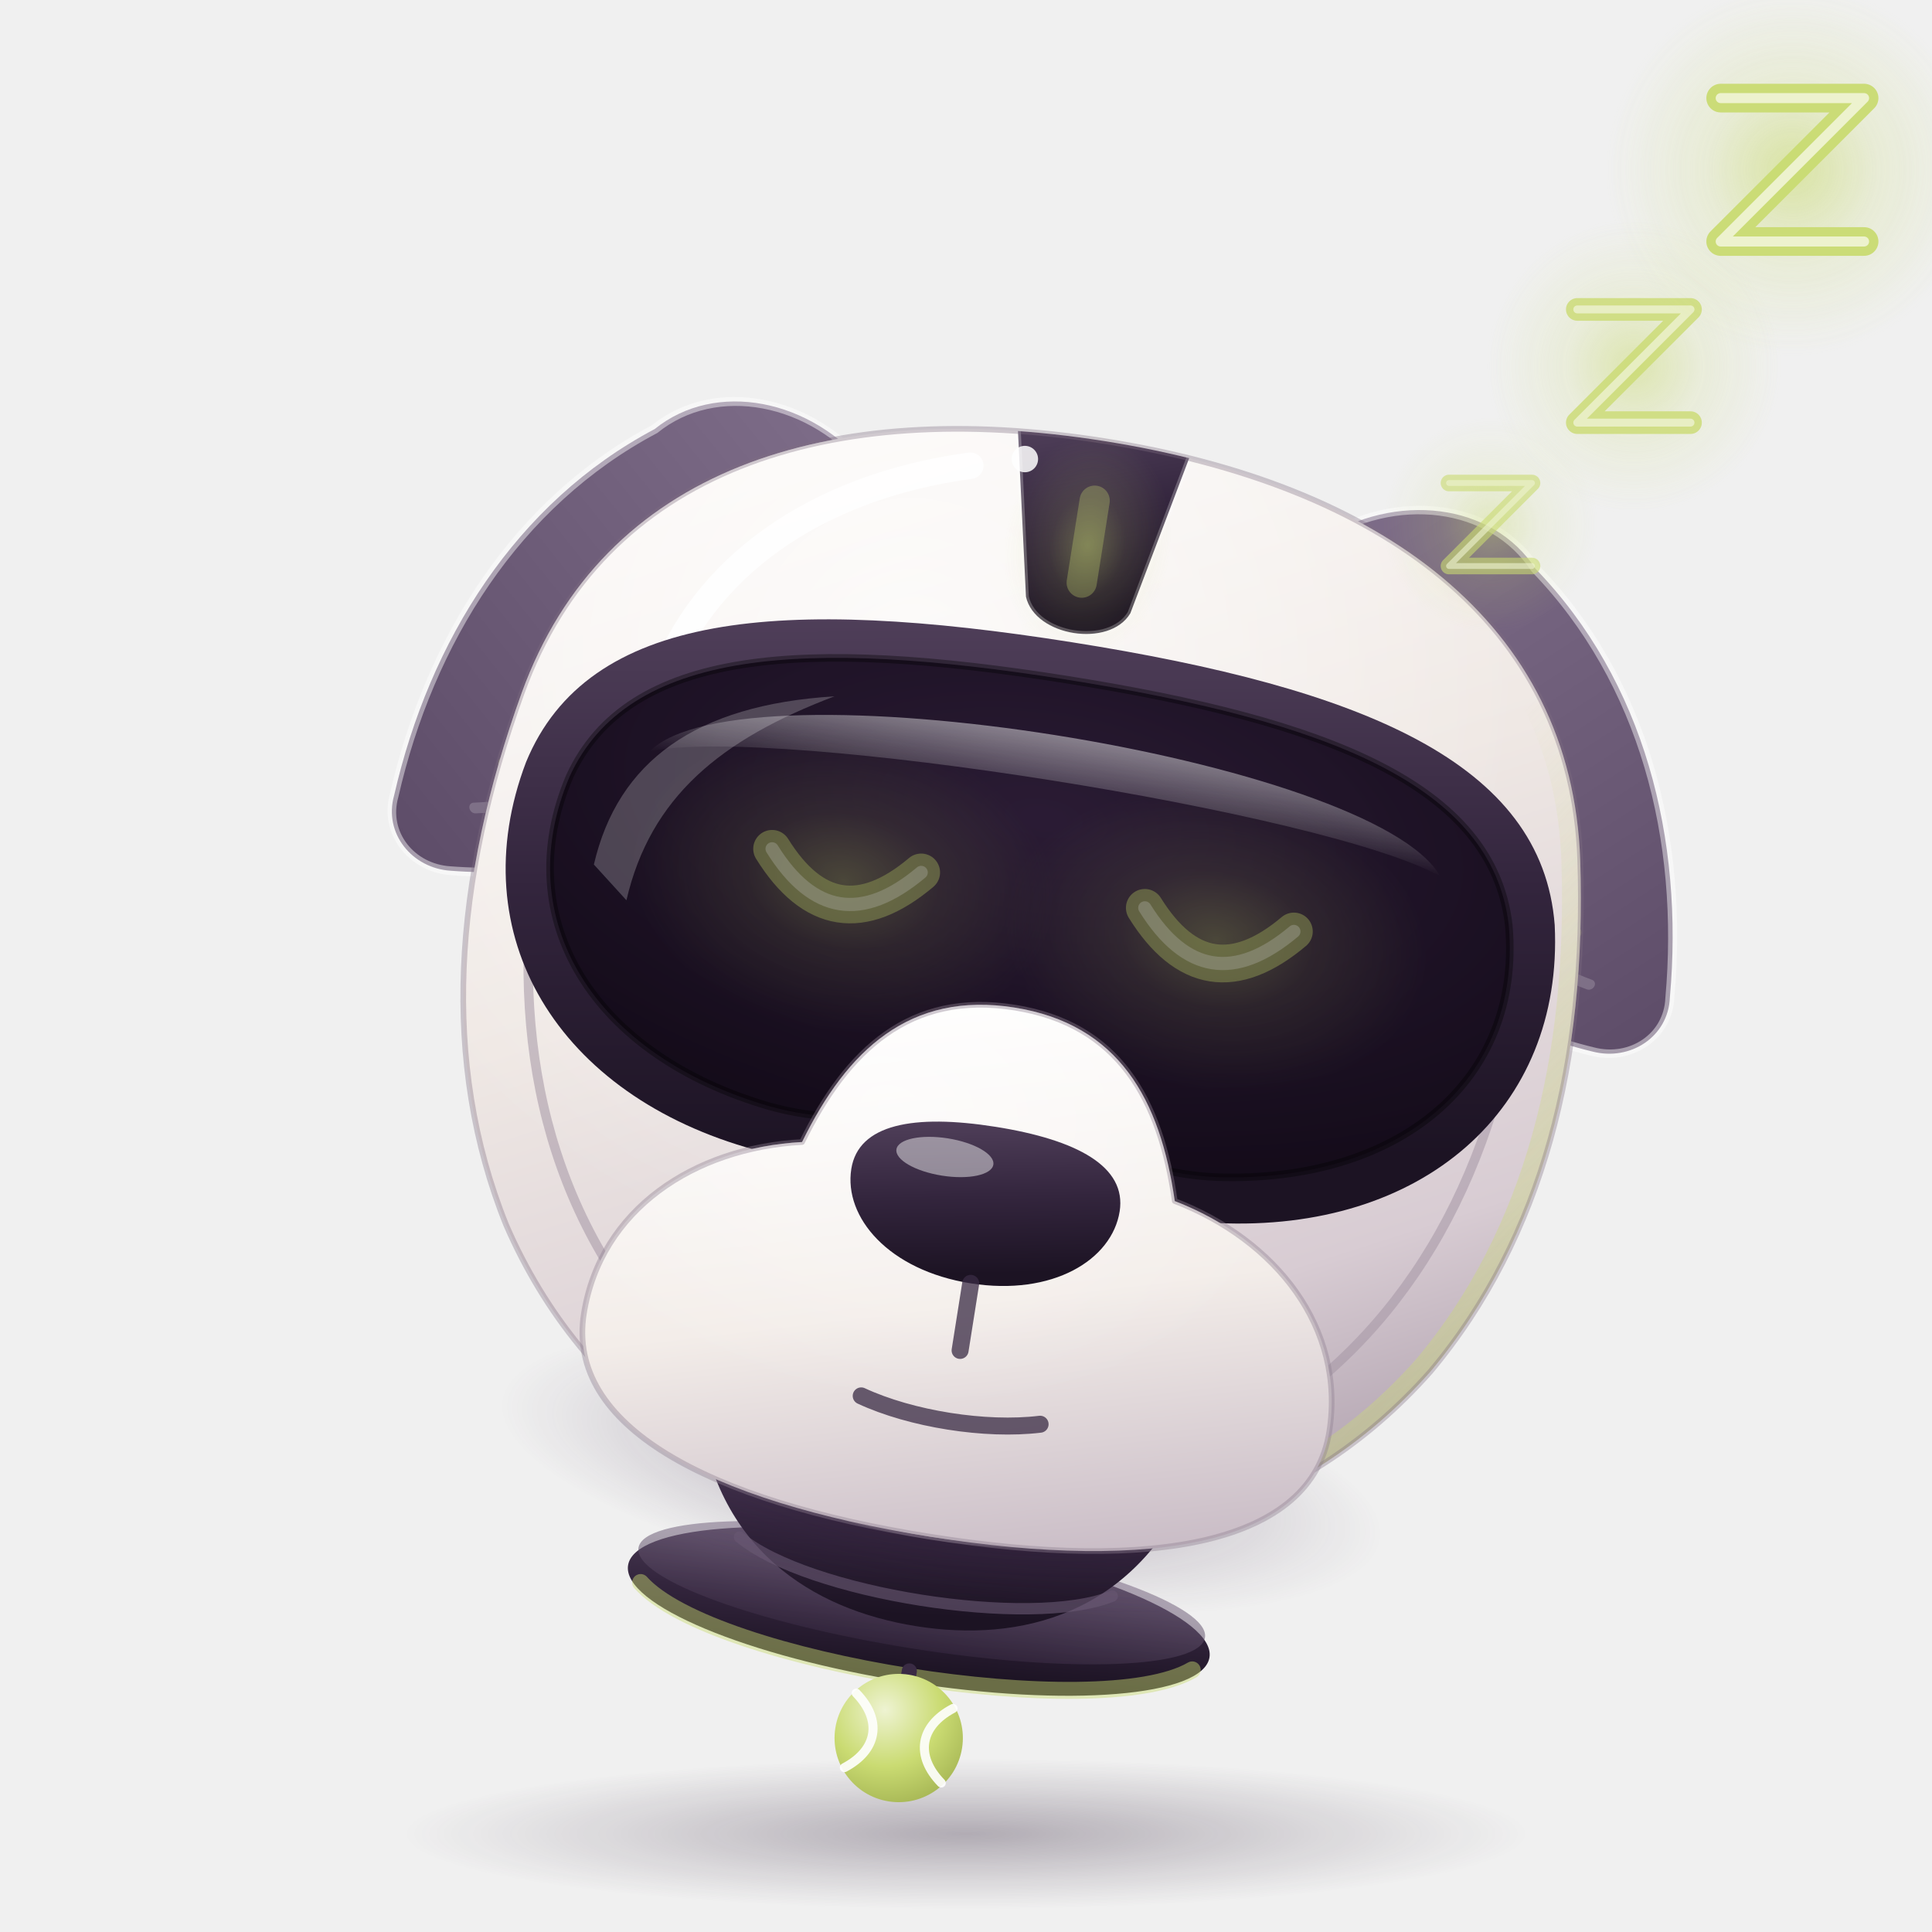
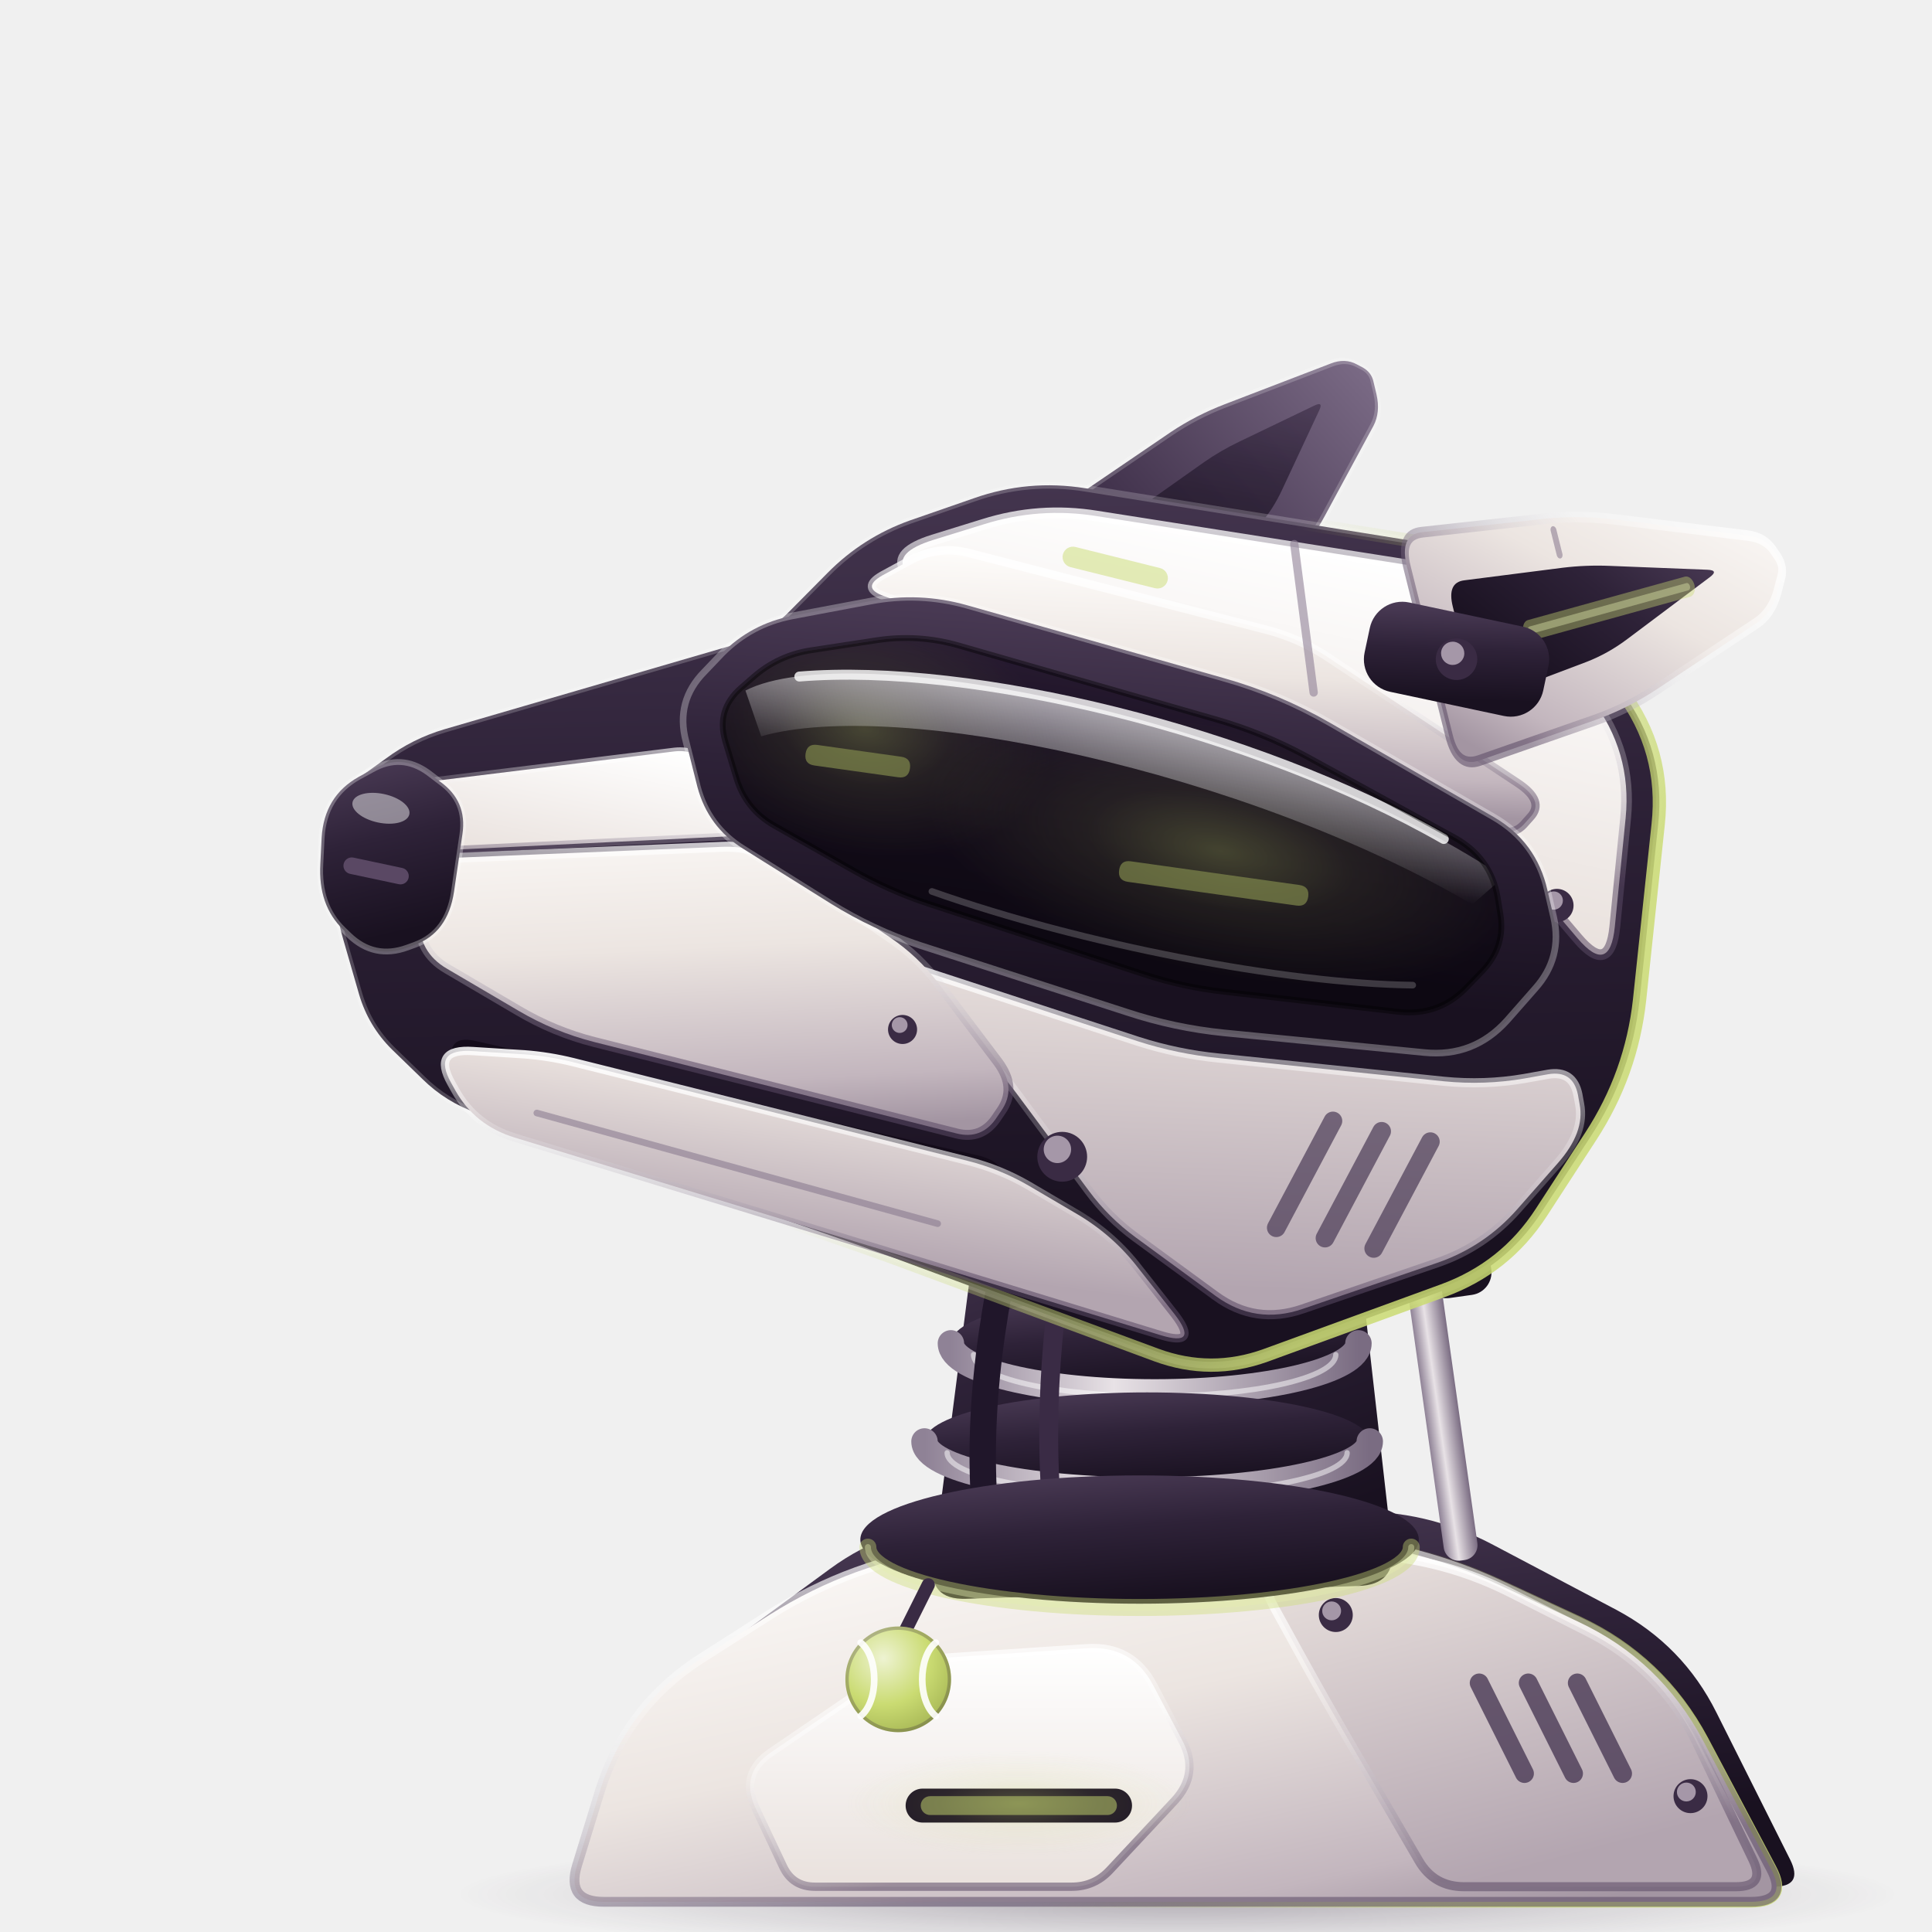
<svg xmlns="http://www.w3.org/2000/svg" width="512" height="512" viewBox="0 0 512 512" fill="none">
  <defs>
-     <linearGradient id="r_shell" x1="0.25" y1="0" x2="0.75" y2="1">
-       <stop offset="0" stop-color="#fbf8f6" />
-       <stop offset="0.42" stop-color="#efe8e4" />
-       <stop offset="0.78" stop-color="#d8ccd3" />
-       <stop offset="1" stop-color="#a99aa8" />
-     </linearGradient>
-     <radialGradient id="r_shellHi" cx="0.36" cy="0.22" r="0.55">
-       <stop offset="0" stop-color="#ffffff" stop-opacity="0.75" />
+     <style>
+ .eyes, .glint, .scan, .nose, .arcs { transform-box: fill-box; transform-origin: center; }
+ @media (prefers-reduced-motion: reduce) { * { animation: none !important; } }
+ 
+ .eyes { animation: breathe 4s ease-in-out infinite; }
+ @keyframes breathe { 0%, 100% { opacity: 1; } 50% { opacity: 0.25; } }
+ </style>
+     <linearGradient id="r_shell" x1="0.15" y1="0" x2="0.85" y2="1">
+       <stop offset="0" stop-color="#fdfbf9" />
+       <stop offset="0.45" stop-color="#ece5e1" />
+       <stop offset="0.85" stop-color="#c3b6be" />
+       <stop offset="1" stop-color="#a395a2" />
+     </linearGradient>
+     <linearGradient id="r_shellSide" x1="0" y1="0" x2="0.4" y2="1">
+       <stop offset="0" stop-color="#ebe3df" />
+       <stop offset="1" stop-color="#b3a5b0" />
+     </linearGradient>
+     <linearGradient id="r_shellTop" x1="0" y1="0" x2="0" y2="1">
+       <stop offset="0" stop-color="#ffffff" />
+       <stop offset="1" stop-color="#e9e1dd" />
+     </linearGradient>
+     <linearGradient id="r_bevel" x1="0" y1="0" x2="0.3" y2="1">
+       <stop offset="0" stop-color="#ffffff" stop-opacity="0.95" />
+       <stop offset="0.5" stop-color="#ffffff" stop-opacity="0.2" />
+       <stop offset="1" stop-color="#5a4864" stop-opacity="0.55" />
+     </linearGradient>
+     <linearGradient id="r_graph" x1="0" y1="0" x2="0.35" y2="1">
+       <stop offset="0" stop-color="#4f3f5a" />
+       <stop offset="0.5" stop-color="#2e2238" />
+       <stop offset="1" stop-color="#191120" />
+     </linearGradient>
+     <linearGradient id="r_graphLite" x1="0" y1="0" x2="0" y2="1">
+       <stop offset="0" stop-color="#7a6a85" />
+       <stop offset="1" stop-color="#3a2b45" />
+     </linearGradient>
+     <linearGradient id="r_metal" x1="0" y1="0" x2="1" y2="0">
+       <stop offset="0" stop-color="#8f8296" />
+       <stop offset="0.4" stop-color="#e8e2e6" />
+       <stop offset="1" stop-color="#7a6c82" />
+     </linearGradient>
+     <linearGradient id="r_glass" x1="0" y1="0" x2="0.2" y2="1">
+       <stop offset="0" stop-color="#3d2a4a" />
+       <stop offset="0.45" stop-color="#1c1224" />
+       <stop offset="1" stop-color="#0d0812" />
+     </linearGradient>
+     <linearGradient id="r_gloss" x1="0" y1="0" x2="0" y2="1">
+       <stop offset="0" stop-color="#ffffff" stop-opacity="0.62" />
      <stop offset="1" stop-color="#ffffff" stop-opacity="0" />
-     </radialGradient>
-     <linearGradient id="r_muzzle" x1="0.3" y1="0" x2="0.7" y2="1">
-       <stop offset="0" stop-color="#ffffff" />
-       <stop offset="0.55" stop-color="#f3ede9" />
-       <stop offset="1" stop-color="#c9bcc6" />
-     </linearGradient>
-     <linearGradient id="r_graph" x1="0" y1="0" x2="0.3" y2="1">
-       <stop offset="0" stop-color="#55445f" />
-       <stop offset="0.55" stop-color="#33253d" />
-       <stop offset="1" stop-color="#1c1323" />
-     </linearGradient>
-     <linearGradient id="r_graphHi" x1="0" y1="0" x2="0" y2="1">
-       <stop offset="0" stop-color="#8a7a94" />
-       <stop offset="1" stop-color="#3a2b44" />
-     </linearGradient>
-     <linearGradient id="r_earBack" x1="0" y1="0" x2="0" y2="1">
-       <stop offset="0" stop-color="#5e4d69" />
-       <stop offset="1" stop-color="#7d6c88" />
-     </linearGradient>
-     <radialGradient id="r_ao">
-       <stop offset="0" stop-color="#3a2346" stop-opacity="0.35" />
-       <stop offset="1" stop-color="#3a2346" stop-opacity="0" />
-     </radialGradient>
-     <radialGradient id="r_visor" cx="0.5" cy="0.3" r="0.8">
-       <stop offset="0" stop-color="#3b2748" />
-       <stop offset="0.6" stop-color="#22152b" />
-       <stop offset="1" stop-color="#120a17" />
-     </radialGradient>
-     <linearGradient id="r_shine" x1="0" y1="0" x2="0" y2="1">
-       <stop offset="0" stop-color="#ffffff" stop-opacity="0.5" />
+     </linearGradient>
+     <linearGradient id="r_glint" x1="0" y1="0" x2="1" y2="0">
+       <stop offset="0" stop-color="#ffffff" stop-opacity="0" />
+       <stop offset="0.5" stop-color="#ffffff" stop-opacity="0.55" />
      <stop offset="1" stop-color="#ffffff" stop-opacity="0" />
    </linearGradient>
-     <linearGradient id="r_rim" x1="0" y1="0.2" x2="1" y2="0.9">
+     <linearGradient id="r_scan" x1="0" y1="0" x2="1" y2="0">
      <stop offset="0" stop-color="#cadb72" stop-opacity="0" />
-       <stop offset="0.6" stop-color="#cadb72" stop-opacity="0" />
-       <stop offset="1" stop-color="#cadb72" stop-opacity="0.9" />
-     </linearGradient>
-     <radialGradient id="r_eye" cx="0.5" cy="0.42" r="0.6">
-       <stop offset="0" stop-color="#eef3d2" />
-       <stop offset="0.5" stop-color="#dbe79a" />
-       <stop offset="1" stop-color="#cadb72" />
-     </radialGradient>
-     <radialGradient id="r_glowLime">
-       <stop offset="0" stop-color="#cadb72" stop-opacity="0.8" />
-       <stop offset="0.45" stop-color="#cadb72" stop-opacity="0.28" />
+       <stop offset="0.5" stop-color="#e4eeb0" stop-opacity="0.95" />
+       <stop offset="1" stop-color="#cadb72" stop-opacity="0" />
+     </linearGradient>
+     <linearGradient id="r_tongue" x1="0" y1="0" x2="0.3" y2="1">
+       <stop offset="0" stop-color="#e0577a" />
+       <stop offset="0.35" stop-color="#ff7f9c" />
+       <stop offset="1" stop-color="#ff9fb5" />
+     </linearGradient>
+     <linearGradient id="r_rim" x1="0" y1="0" x2="1" y2="0.3">
+       <stop offset="0" stop-color="#cadb72" stop-opacity="0" />
+       <stop offset="0.62" stop-color="#cadb72" stop-opacity="0" />
+       <stop offset="1" stop-color="#cadb72" stop-opacity="0.85" />
+     </linearGradient>
+     <radialGradient id="r_glow">
+       <stop offset="0" stop-color="#cadb72" stop-opacity="0.75" />
+       <stop offset="0.45" stop-color="#cadb72" stop-opacity="0.25" />
      <stop offset="1" stop-color="#cadb72" stop-opacity="0" />
    </radialGradient>
-     <radialGradient id="r_glowPink">
-       <stop offset="0" stop-color="#ff6f91" stop-opacity="0.75" />
-       <stop offset="0.45" stop-color="#ff6f91" stop-opacity="0.25" />
-       <stop offset="1" stop-color="#ff6f91" stop-opacity="0" />
-     </radialGradient>
-     <radialGradient id="r_glowAqua">
-       <stop offset="0" stop-color="#8fe9ff" stop-opacity="0.8" />
-       <stop offset="0.45" stop-color="#8fe9ff" stop-opacity="0.25" />
-       <stop offset="1" stop-color="#8fe9ff" stop-opacity="0" />
-     </radialGradient>
    <radialGradient id="r_shadow">
-       <stop offset="0" stop-color="#2b1a33" stop-opacity="0.32" />
+       <stop offset="0" stop-color="#2b1a33" stop-opacity="0.34" />
      <stop offset="0.6" stop-color="#2b1a33" stop-opacity="0.12" />
      <stop offset="1" stop-color="#2b1a33" stop-opacity="0" />
    </radialGradient>
    <radialGradient id="r_ball" cx="0.36" cy="0.3" r="0.8">
      <stop offset="0" stop-color="#eef3d2" />
      <stop offset="0.55" stop-color="#cadb72" />
      <stop offset="1" stop-color="#a3b352" />
    </radialGradient>
-     <clipPath id="r_clipHead">
-       <path d="M256 96 C 330 96 386 124 398 186 C 408 238 404 286 380 326 C 352 370 306 390 256 390 C 206 390 160 370 132 326 C 108 286 104 238 114 186 C 126 124 182 96 256 96 Z" />
-     </clipPath>
    <clipPath id="r_clipVisor">
-       <path d="M256 160 C 326 160 372 170 382 206 C 392 246 364 278 316 284 C 290 287 274 276 256 276 C 238 276 222 287 196 284 C 148 278 120 246 130 206 C 140 170 186 160 256 160 Z" />
+       <path d="M175.8 203 Q172 196 176.8 189.6 L179.2 186.4 Q184 180 191.5 177.2 L206.6 171.5 Q216 168 226 168.7 L290 173.2 Q302 174 313.5 177.4 L352.4 189.1 Q362 192 365.6 201 L367 204.6 Q370 212 365.9 218.9 L363.1 223.4 Q358 232 348 233 L306 237 Q296 238 286.1 236.9 L231.9 231.1 Q222 230 212.5 227 L191.6 220.4 Q184 218 180.2 211 Z" />
    </clipPath>
  </defs>
-   <ellipse cx="256" cy="486" rx="150" ry="20" fill="url(#r_shadow)" />
-   <g transform="translate(0 18) rotate(9 256 330)">
-     <g transform="translate(166 146) rotate(-138) scale(1 0.85)">
-       <path d="M -44 8 C -54 -40 -42 -92 -13 -128 C -6 -137 6 -137 12 -127 C 38 -88 52 -40 44 8 A 44 44 0 0 1 -44 8 Z" fill="url(#r_earBack)" stroke="#ffffff" stroke-width="2.5" stroke-opacity="0.45" />
-       <path d="M -24 -20 C -26 -56 -18 -88 -4 -110" fill="none" stroke="#ffffff" stroke-width="3" stroke-linecap="round" stroke-linejoin="round" opacity="0.18" />
-       <path d="M 0 -94 L 0 -40" fill="none" stroke="#cadb72" stroke-width="4" stroke-linecap="round" stroke-linejoin="round" opacity="0.25" />
-     </g>
-     <g transform="matrix(-1 0 0 1 512 0)">
-       <g transform="translate(166 146) rotate(-138) scale(1 0.85)">
-         <path d="M -44 8 C -54 -40 -42 -92 -13 -128 C -6 -137 6 -137 12 -127 C 38 -88 52 -40 44 8 A 44 44 0 0 1 -44 8 Z" fill="url(#r_earBack)" stroke="#ffffff" stroke-width="2.5" stroke-opacity="0.45" />
-         <path d="M -24 -20 C -26 -56 -18 -88 -4 -110" fill="none" stroke="#ffffff" stroke-width="3" stroke-linecap="round" stroke-linejoin="round" opacity="0.18" />
-         <path d="M 0 -94 L 0 -40" fill="none" stroke="#cadb72" stroke-width="4" stroke-linecap="round" stroke-linejoin="round" opacity="0.25" />
+   <ellipse cx="312" cy="502" rx="190" ry="16" fill="url(#r_shadow)" />
+   <path d="M168 500 Q160 500 162.4 492.4 L170.1 467.1 Q176 448 192.1 436.2 L219.9 415.8 Q236 404 256 403.4 L358 400.6 Q378 400 395.7 409.4 L428.3 426.6 Q446 436 454.9 453.9 L474.4 492.8 Q478 500 470 500 Z" fill="url(#r_graph)" />
+   <path d="M160 504 Q150 504 152.9 494.4 L158.9 474.9 Q166 452 186.3 439.2 L204 427.9 Q226 414 251.8 410.5 L280.2 406.7 Q300 404 319.9 405.6 L352.1 408.1 Q376 410 397.7 420.2 L418.3 429.8 Q440 440 451.3 461.2 L469.3 495.2 Q474 504 464 504 Z" fill="none" stroke="url(#r_rim)" stroke-width="3" stroke-linecap="round" stroke-linejoin="round" />
+   <path d="M160 504 Q150 504 152.9 494.4 L158.9 474.9 Q166 452 186.3 439.2 L204 427.9 Q226 414 251.8 410.5 L280.2 406.7 Q300 404 319.9 405.6 L352.1 408.1 Q376 410 397.7 420.2 L418.3 429.8 Q440 440 451.3 461.2 L469.3 495.2 Q474 504 464 504 Z" fill="url(#r_shell)" />
+   <path d="M160 504 Q150 504 152.9 494.4 L158.9 474.9 Q166 452 186.3 439.2 L204 427.9 Q226 414 251.8 410.5 L280.2 406.7 Q300 404 319.9 405.6 L352.1 408.1 Q376 410 397.7 420.2 L418.3 429.8 Q440 440 451.3 461.2 L469.3 495.2 Q474 504 464 504 Z" fill="none" stroke="url(#r_bevel)" stroke-width="2.6" stroke-linecap="round" stroke-linejoin="round" />
+   <path d="M337.7 426 Q330 412 346 412 L358 412 Q380 412 399.7 421.8 L420.3 432.2 Q440 442 449.6 461.8 L464.5 492.8 Q468 500 460 500 L388 500 Q380 500 376 493.1 L360.1 465.8 Q352 452 344.3 438 Z" fill="url(#r_shellSide)" />
+   <path d="M337.7 426 Q330 412 346 412 L358 412 Q380 412 399.7 421.8 L420.3 432.2 Q440 442 449.6 461.8 L464.5 492.8 Q468 500 460 500 L388 500 Q380 500 376 493.1 L360.1 465.8 Q352 452 344.3 438 Z" fill="none" stroke="url(#r_bevel)" stroke-width="2.4" stroke-linecap="round" stroke-linejoin="round" />
+   <path d="M200.2 479.1 Q196 470 204.3 464.4 L230.1 446.8 Q240 440 252 439.2 L288 436.8 Q300 436 305.6 446.6 L313.3 461.2 Q318 470 311.2 477.3 L294.1 495.6 Q290 500 284 500 L216 500 Q210 500 207.5 494.6 Z" fill="url(#r_shellTop)" />
+   <path d="M200.2 479.1 Q196 470 204.3 464.4 L230.1 446.8 Q240 440 252 439.2 L288 436.8 Q300 436 305.6 446.6 L313.3 461.2 Q318 470 311.2 477.3 L294.1 495.6 Q290 500 284 500 L216 500 Q210 500 207.5 494.6 Z" fill="none" stroke="url(#r_bevel)" stroke-width="2.2" stroke-linecap="round" stroke-linejoin="round" />
+   <rect x="240" y="474" width="60" height="9" rx="4.5" fill="#1c1324" />
+   <ellipse cx="270" cy="478" rx="46" ry="14" fill="url(#r_glow)" opacity="0.4" />
+   <rect x="244" y="476" width="52" height="5" rx="2.5" fill="#cadb72" opacity="0.5" />
+   <path d="M392 446 L404 470" fill="none" stroke="#4a3a55" stroke-width="5" stroke-linecap="round" stroke-linejoin="round" opacity="0.8" />
+   <path d="M405 446 L417 470" fill="none" stroke="#4a3a55" stroke-width="5" stroke-linecap="round" stroke-linejoin="round" opacity="0.8" />
+   <path d="M418 446 L430 470" fill="none" stroke="#4a3a55" stroke-width="5" stroke-linecap="round" stroke-linejoin="round" opacity="0.8" />
+   <circle cx="354" cy="428" r="4.5" fill="#3a2b44" />
+   <circle cx="352.9" cy="426.9" r="2.5" fill="#a597a8" />
+   <circle cx="448" cy="476" r="4.5" fill="#3a2b44" />
+   <circle cx="446.9" cy="474.9" r="2.5" fill="#a597a8" />
+   <path d="M260.7 309.9 Q262 300 272 299.6 L346 296.4 Q356 296 357.1 305.9 L368.9 410.1 Q370 420 360 420.3 L256 423.7 Q246 424 247.3 414.1 Z" fill="url(#r_graph)" />
+   <rect x="372" y="270" width="18" height="74" rx="6" fill="url(#r_graph)" transform="rotate(-8 381 300)" />
+   <rect x="377" y="330" width="9" height="84" rx="4" fill="url(#r_metal)" transform="rotate(-8 381 370)" />
+   <ellipse cx="306" cy="356" rx="54" ry="13" fill="url(#r_graph)" />
+   <path d="M252 356 A 54 13 0 0 0 360 356" fill="none" stroke="url(#r_metal)" stroke-width="7" stroke-linecap="round" stroke-linejoin="round" />
+   <path d="M258 359 A 48 11 0 0 0 354 359" fill="none" stroke="#ffffff" stroke-width="1.4" stroke-linecap="round" stroke-linejoin="round" opacity="0.5" />
+   <ellipse cx="304" cy="382" rx="59" ry="13" fill="url(#r_graph)" />
+   <path d="M245 382 A 59 13 0 0 0 363 382" fill="none" stroke="url(#r_metal)" stroke-width="7" stroke-linecap="round" stroke-linejoin="round" />
+   <path d="M251 385 A 53 11 0 0 0 357 385" fill="none" stroke="#ffffff" stroke-width="1.4" stroke-linecap="round" stroke-linejoin="round" opacity="0.5" />
+   <path d="M270 318 C 262 350 258 380 262 410" fill="none" stroke="#20162a" stroke-width="7" stroke-linecap="round" stroke-linejoin="round" />
+   <path d="M284 320 C 278 352 276 382 280 412" fill="none" stroke="#3a2b45" stroke-width="5" stroke-linecap="round" stroke-linejoin="round" />
+   <ellipse cx="302" cy="408" rx="74" ry="17" fill="url(#r_graph)" />
+   <path d="M230 410 A 72 16 0 0 0 374 410" fill="none" stroke="#cadb72" stroke-width="4.5" stroke-linecap="round" stroke-linejoin="round" opacity="0.4" />
+   <path d="M230 410 A 72 16 0 0 0 374 410" fill="none" stroke="#e4eeb0" stroke-width="1.6" stroke-linecap="round" stroke-linejoin="round" opacity="0.4" />
+   <path d="M246 420 L240 432" fill="none" stroke="#3a2b44" stroke-width="3.5" stroke-linecap="round" stroke-linejoin="round" />
+   <g transform="translate(223.3 430.3) scale(0.737)">
+     <circle cx="20" cy="20" r="19" fill="url(#r_ball)" />
+     <circle cx="20" cy="20" r="18.4" fill="none" stroke="#2b1a33" stroke-opacity="0.25" stroke-width="1.2" />
+     <path d="M6.5 6.8 C13 12 13 28 6.5 33.2" fill="none" stroke="#ffffff" stroke-width="2.4" stroke-linecap="round" stroke-linejoin="round" opacity="0.9" />
+     <path d="M33.5 6.8 C27 12 27 28 33.5 33.2" fill="none" stroke="#ffffff" stroke-width="2.4" stroke-linecap="round" stroke-linejoin="round" opacity="0.9" />
+   </g>
+   <g transform="translate(0 32) rotate(12 306 318) translate(306 318) scale(1.1) translate(-306 -318)">
+     <g transform="translate(268 138) rotate(36) scale(0.86 0.6)">
+       <path d="M-20 12 Q-28 12 -27.2 4 L-23.2 -38.1 Q-22 -50 -18.9 -61.6 L-7.5 -104.2 Q-6 -110 -2.4 -111.8 L-0.7 -112.7 Q2 -114 4.3 -112.1 L7.5 -109.6 Q12 -106 13.5 -100.2 L23.1 -61.6 Q26 -50 26.8 -38 L29.5 4 Q30 12 22 12 Z" fill="url(#r_graphLite)" />
+       <path d="M-20 12 Q-28 12 -27.2 4 L-23.2 -38.1 Q-22 -50 -18.9 -61.6 L-7.5 -104.2 Q-6 -110 -2.4 -111.8 L-0.7 -112.7 Q2 -114 4.3 -112.1 L7.5 -109.6 Q12 -106 13.5 -100.2 L23.1 -61.6 Q26 -50 26.8 -38 L29.5 4 Q30 12 22 12 Z" fill="none" stroke="#ffffff" stroke-width="2" stroke-linecap="round" stroke-linejoin="round" opacity="0.2" />
+       <path d="M-8 0 Q-14 0 -13.5 -6 L-10.7 -40 Q-10 -48 -8.4 -55.8 L-1.8 -88.1 Q-1 -92 0.1 -88.2 L9.7 -55.7 Q12 -48 12.7 -40 L15.5 -6 Q16 0 10 0 Z" fill="url(#r_graph)" opacity="0.8" />
+     </g>
+     <g transform="translate(268 138) scale(0.86)">
+       <rect x="-22" y="-6" width="44" height="22" rx="8" fill="url(#r_graph)" />
+       <circle cx="0" cy="5" r="5" fill="#3a2b44" />
+       <circle cx="-1.2" cy="3.8" r="2.8" fill="#a597a8" />
+     </g>
+     <path d="M222.1 133.3 Q234 126 248 125.3 L338 120.8 Q354 120 366.1 130.5 L384.4 146.2 Q398 158 399.8 175.9 L404.2 218.1 Q406 236 399.5 252.8 L391.7 273.1 Q386 288 372.4 296.5 L333.9 320.6 Q322 328 308.1 326 L247.9 317.2 Q240 316 232.1 315 L135.9 303 Q128 302 121.3 297.7 L112.7 292.3 Q106 288 102.2 281 L95.8 269 Q92 262 90.2 254.2 L88.2 245.7 Q86 236 92.6 228.5 L96.7 224 Q102 218 109 214.2 L173 179.8 Q180 176 184.3 169.3 L191.5 158.1 Q198 148 208.2 141.7 Z" fill="url(#r_graph)" />
+     <path d="M222.1 133.3 Q234 126 248 125.3 L338 120.8 Q354 120 366.1 130.5 L384.4 146.2 Q398 158 399.8 175.9 L404.2 218.1 Q406 236 399.5 252.8 L391.7 273.1 Q386 288 372.4 296.5 L333.9 320.6 Q322 328 308.1 326 L247.9 317.2 Q240 316 232.1 315 L135.9 303 Q128 302 121.3 297.7 L112.7 292.3 Q106 288 102.2 281 L95.8 269 Q92 262 90.2 254.2 L88.2 245.7 Q86 236 92.6 228.5 L96.7 224 Q102 218 109 214.2 L173 179.8 Q180 176 184.3 169.3 L191.5 158.1 Q198 148 208.2 141.7 Z" fill="none" stroke="#ffffff" stroke-width="1.6" stroke-linecap="round" stroke-linejoin="round" opacity="0.2" />
+     <path d="M222.1 133.3 Q234 126 248 125.3 L338 120.8 Q354 120 366.1 130.5 L384.4 146.2 Q398 158 399.8 175.9 L404.2 218.1 Q406 236 399.5 252.8 L391.7 273.1 Q386 288 372.4 296.5 L333.9 320.6 Q322 328 308.1 326 L247.9 317.2 Q240 316 232.1 315 L135.9 303 Q128 302 121.3 297.7 L112.7 292.3 Q106 288 102.2 281 L95.8 269 Q92 262 90.2 254.2 L88.2 245.7 Q86 236 92.6 228.5 L96.7 224 Q102 218 109 214.2 L173 179.8 Q180 176 184.3 169.3 L191.5 158.1 Q198 148 208.2 141.7 Z" fill="none" stroke="url(#r_rim)" stroke-width="3.2" stroke-linecap="round" stroke-linejoin="round" />
+     <path d="M126.9 290.5 Q126 286 132 286.1 L256 287.9 Q262 288 262.9 291.6 L263.1 292.4 Q264 296 258 296 L134 296 Q128 296 127.1 291.5 Z" fill="#140c1a" />
+     <g transform="rotate(0 276 284)">
+       <path d="M128.3 297.2 Q122 290 131.9 288.6 L144.1 286.8 Q150 286 156 286.2 L254 289.7 Q262 290 269.6 292.5 L282.5 296.8 Q292 300 299.6 306.5 L310.4 315.5 Q318 322 308 321.1 L260 316.9 Q250 316 240 315.1 L146 306.9 Q136 306 129.7 298.8 Z" fill="url(#r_shellSide)" />
+       <path d="M128.3 297.2 Q122 290 131.9 288.6 L144.1 286.8 Q150 286 156 286.2 L254 289.7 Q262 290 269.6 292.5 L282.5 296.8 Q292 300 299.6 306.5 L310.4 315.5 Q318 322 308 321.1 L260 316.9 Q250 316 240 315.1 L146 306.9 Q136 306 129.7 298.8 Z" fill="none" stroke="url(#r_bevel)" stroke-width="2" stroke-linecap="round" stroke-linejoin="round" />
+       <path d="M150 300 L250 306" fill="none" stroke="#7d6e86" stroke-width="1.6" stroke-linecap="round" stroke-linejoin="round" opacity="0.5" />
+     </g>
+     <path d="M228.9 250.1 Q222 246 230 246.8 L288.1 253 Q298 254 307.9 252.9 L362.1 247.1 Q372 246 381 242.4 L386.4 240.2 Q392 238 394.4 243.5 L395.3 245.7 Q398 252 393.1 260.7 L385.9 273.5 Q380 284 369.7 290.2 L340.3 307.8 Q330 314 319.1 309.1 L297.3 299.3 Q290 296 284 290.7 L262 271.3 Q256 266 249.1 261.9 Z" fill="url(#r_shellSide)" />
+     <path d="M228.9 250.1 Q222 246 230 246.8 L288.1 253 Q298 254 307.9 252.9 L362.1 247.1 Q372 246 381 242.4 L386.4 240.2 Q392 238 394.4 243.5 L395.3 245.7 Q398 252 393.1 260.7 L385.9 273.5 Q380 284 369.7 290.2 L340.3 307.8 Q330 314 319.1 309.1 L297.3 299.3 Q290 296 284 290.7 L262 271.3 Q256 266 249.1 261.9 Z" fill="none" stroke="url(#r_bevel)" stroke-width="2.2" stroke-linecap="round" stroke-linejoin="round" />
+     <path d="M180.3 228 Q188 226 195.4 229 L224.6 241 Q232 244 238 249.2 L256 264.8 Q262 270 259.3 276.3 L258.4 278.5 Q256 284 250 283.8 L160 280.4 Q150 280 140.5 276.8 L121.6 270.5 Q114 268 112.6 260.1 L111.1 251.9 Q110 246 115.8 244.5 Z" fill="url(#r_shell)" />
+     <path d="M180.3 228 Q188 226 195.4 229 L224.6 241 Q232 244 238 249.2 L256 264.8 Q262 270 259.3 276.3 L258.4 278.5 Q256 284 250 283.8 L160 280.4 Q150 280 140.5 276.8 L121.6 270.5 Q114 268 112.6 260.1 L111.1 251.9 Q110 246 115.8 244.5 Z" fill="none" stroke="url(#r_bevel)" stroke-width="2.4" stroke-linecap="round" stroke-linejoin="round" />
+     <path d="M164.3 207.9 Q170 206 174 210.5 L182 219.5 Q186 224 180.2 225.5 L115.8 242.5 Q110 244 106.5 239.1 L103.5 234.9 Q100 230 105.7 228.1 Z" fill="url(#r_shellTop)" />
+     <path d="M164.3 207.9 Q170 206 174 210.5 L182 219.5 Q186 224 180.2 225.5 L115.8 242.5 Q110 244 106.5 239.1 L103.5 234.9 Q100 230 105.7 228.1 Z" fill="none" stroke="url(#r_bevel)" stroke-width="1.8" stroke-linecap="round" stroke-linejoin="round" />
+     <path d="M209.6 153.6 Q206 150 214.7 145.1 L225.8 138.9 Q238 132 252 131.3 L334 126.9 Q350 126 362.2 136.4 L377.8 149.6 Q390 160 391.8 175.9 L394.7 202.1 Q396 214 386.5 206.7 L374.8 197.7 Q370 194 364.5 191.7 L309.5 168.3 Q304 166 298 165.5 L220 158.5 Q214 158 210.4 154.4 Z" fill="url(#r_shellTop)" />
+     <path d="M209.6 153.6 Q206 150 214.7 145.1 L225.8 138.9 Q238 132 252 131.3 L334 126.9 Q350 126 362.2 136.4 L377.8 149.6 Q390 160 391.8 175.9 L394.7 202.1 Q396 214 386.5 206.7 L374.8 197.7 Q370 194 364.5 191.7 L309.5 168.3 Q304 166 298 165.5 L220 158.5 Q214 158 210.4 154.4 Z" fill="none" stroke="url(#r_bevel)" stroke-width="2.6" stroke-linecap="round" stroke-linejoin="round" />
+     <path d="M205.9 160.8 Q200 160 204.5 156 L210 151.3 Q216 146 224 146.4 L298 149.6 Q306 150 313.4 152.9 L364.6 173.1 Q372 176 369.3 180.5 L368.1 182.6 Q366 186 362.2 184.8 L307.8 167.2 Q304 166 300 165.8 L218 162.2 Q214 162 210 161.4 Z" fill="url(#r_shell)" />
+     <path d="M205.9 160.8 Q200 160 204.5 156 L210 151.3 Q216 146 224 146.4 L298 149.6 Q306 150 313.4 152.9 L364.6 173.1 Q372 176 369.3 180.5 L368.1 182.6 Q366 186 362.2 184.8 L307.8 167.2 Q304 166 300 165.8 L218 162.2 Q214 162 210 161.4 Z" fill="none" stroke="url(#r_bevel)" stroke-width="2" stroke-linecap="round" stroke-linejoin="round" />
+     <path d="M300 128 L312 162" fill="none" stroke="#8f8096" stroke-width="2" stroke-linecap="round" stroke-linejoin="round" opacity="0.6" />
+     <path d="M338 262 L330 290" fill="none" stroke="#4a3a55" stroke-width="4.5" stroke-linecap="round" stroke-linejoin="round" opacity="0.7" />
+     <path d="M350 262 L342 290" fill="none" stroke="#4a3a55" stroke-width="4.5" stroke-linecap="round" stroke-linejoin="round" opacity="0.7" />
+     <path d="M362 262 L354 290" fill="none" stroke="#4a3a55" stroke-width="4.5" stroke-linecap="round" stroke-linejoin="round" opacity="0.7" />
+     <circle cx="276" cy="284" r="6" fill="#3a2b44" />
+     <circle cx="274.5" cy="282.5" r="3.3" fill="#a597a8" />
+     <circle cx="380" cy="200" r="4" fill="#3a2b44" />
+     <circle cx="379.0" cy="199.0" r="2.2" fill="#a597a8" />
+     <circle cx="232" cy="262" r="3.5" fill="#3a2b44" />
+     <circle cx="231.1" cy="261.1" r="1.9" fill="#a597a8" />
+     <path d="M85.5 245.9 Q84 236 91.2 229.7 L94 227.3 Q100 222 107.3 225.2 L110.7 226.8 Q118 230 118.5 238 L119.4 252 Q120 262 112.8 266.5 L111.2 267.5 Q104 272 96.8 267.5 L95.2 266.5 Q88 262 86.5 252.1 Z" fill="url(#r_graph)" />
+     <path d="M85.5 245.9 Q84 236 91.2 229.7 L94 227.3 Q100 222 107.3 225.2 L110.7 226.8 Q118 230 118.5 238 L119.4 252 Q120 262 112.8 266.5 L111.2 267.5 Q104 272 96.8 267.5 L95.2 266.5 Q88 262 86.5 252.1 Z" fill="none" stroke="#ffffff" stroke-width="1.4" stroke-linecap="round" stroke-linejoin="round" opacity="0.3" />
+     <ellipse cx="98" cy="236" rx="7" ry="3.5" fill="#ffffff" opacity="0.45" />
+     <rect x="92" y="249" width="16" height="4" rx="2" fill="#5a4864" />
+     <path d="M166.5 204.9 Q162 196 167.4 187.6 L170.6 182.4 Q176 174 185.2 170.1 L202.9 162.7 Q214 158 226 158.8 L290 163.1 Q304 164 317.3 168.3 L360.6 182.3 Q372 186 377 196.9 L379.8 202.9 Q384 212 379 220.7 L374 229.6 Q368 240 356.1 241.3 L307.9 246.7 Q296 248 284.1 246.7 L231.9 241.3 Q220 240 208.7 235.9 L185.4 227.4 Q176 224 171.5 215.1 Z" fill="url(#r_graph)" />
+     <path d="M166.5 204.9 Q162 196 167.4 187.6 L170.6 182.4 Q176 174 185.2 170.1 L202.9 162.7 Q214 158 226 158.8 L290 163.1 Q304 164 317.3 168.3 L360.6 182.3 Q372 186 377 196.9 L379.8 202.9 Q384 212 379 220.7 L374 229.6 Q368 240 356.1 241.3 L307.9 246.7 Q296 248 284.1 246.7 L231.9 241.3 Q220 240 208.7 235.9 L185.4 227.4 Q176 224 171.5 215.1 Z" fill="none" stroke="#ffffff" stroke-width="1.6" stroke-linecap="round" stroke-linejoin="round" opacity="0.3" />
+     <path d="M175.8 203 Q172 196 176.8 189.6 L179.2 186.4 Q184 180 191.5 177.2 L206.6 171.5 Q216 168 226 168.7 L290 173.2 Q302 174 313.5 177.4 L352.4 189.1 Q362 192 365.6 201 L367 204.6 Q370 212 365.9 218.9 L363.1 223.4 Q358 232 348 233 L306 237 Q296 238 286.1 236.9 L231.9 231.1 Q222 230 212.5 227 L191.6 220.4 Q184 218 180.2 211 Z" fill="url(#r_glass)" />
+     <g clip-path="url(#r_clipVisor)">
+       <g class="eyes">
+         <ellipse cx="208" cy="193" rx="45.6" ry="30" fill="url(#r_glow)" opacity="0.6" />
+         <path d="M197.8 198.5 L218.2 198.5 Q220.7 198.5 220.7 201 Q220.7 203.5 218.2 203.5 L197.8 203.5 Q195.3 203.5 195.3 201 Q195.3 198.5 197.8 198.5 Z" fill="#cadb72" transform="rotate(-4 208 201)" opacity="0.7" />
+         <ellipse cx="298" cy="204" rx="71.5" ry="30" fill="url(#r_glow)" opacity="0.6" />
+         <path d="M277.5 209.5 L318.5 209.5 Q321 209.5 321 212 Q321 214.5 318.5 214.5 L277.5 214.5 Q275 214.5 275 212 Q275 209.5 277.5 209.5 Z" fill="#cadb72" transform="rotate(-4 298 212)" opacity="0.7" />
      </g>
-     </g>
-     <path d="M212 350 L 300 350 L 296 412 C 280 420 232 420 216 412 Z" fill="url(#r_graph)" />
-     <ellipse cx="256" cy="410" rx="78" ry="19" fill="url(#r_graph)" />
-     <ellipse cx="256" cy="405" rx="76" ry="15" fill="url(#r_graphHi)" opacity="0.55" />
-     <path d="M182 414 C 204 432 308 432 330 414" fill="none" stroke="#cadb72" stroke-width="4.5" stroke-linecap="round" stroke-linejoin="round" opacity="0.45" />
-     <path d="M190 366 C 200 402 228 414 256 414 C 284 414 312 402 322 366 Z" fill="url(#r_graph)" />
-     <path d="M206 398 C 226 410 286 410 306 398" fill="none" stroke="#6b5a75" stroke-width="3" stroke-linecap="round" stroke-linejoin="round" opacity="0.6" />
-     <path d="M256 96 C 330 96 386 124 398 186 C 408 238 404 286 380 326 C 352 370 306 390 256 390 C 206 390 160 370 132 326 C 108 286 104 238 114 186 C 126 124 182 96 256 96 Z" fill="url(#r_shell)" />
-     <path d="M256 96 C 330 96 386 124 398 186 C 408 238 404 286 380 326 C 352 370 306 390 256 390 C 206 390 160 370 132 326 C 108 286 104 238 114 186 C 126 124 182 96 256 96 Z" fill="url(#r_shellHi)" opacity="0.9" />
-     <g clip-path="url(#r_clipHead)">
-       <path d="M232 92 L280 92 L270 140 C 266 150 246 150 242 140 Z" fill="url(#r_graph)" />
-       <path d="M232 92 L280 92 L270 140 C 266 150 246 150 242 140 Z" fill="none" stroke="#ffffff" stroke-width="1.5" stroke-linecap="round" stroke-linejoin="round" opacity="0.25" />
-       <path d="M126 250 C 132 300 156 338 196 362" fill="none" stroke="#a495a4" stroke-width="2.5" stroke-linecap="round" stroke-linejoin="round" opacity="0.55" />
-       <path d="M386 250 C 380 300 356 338 316 362" fill="none" stroke="#a495a4" stroke-width="2.5" stroke-linecap="round" stroke-linejoin="round" opacity="0.55" />
-       <path d="M256 96 C 330 96 386 124 398 186 C 408 238 404 286 380 326 C 352 370 306 390 256 390 C 206 390 160 370 132 326 C 108 286 104 238 114 186 C 126 124 182 96 256 96 Z" fill="none" stroke="url(#r_rim)" stroke-width="10" stroke-linecap="round" stroke-linejoin="round" opacity="0.6" />
-     </g>
-     <path d="M256 96 C 330 96 386 124 398 186 C 408 238 404 286 380 326 C 352 370 306 390 256 390 C 206 390 160 370 132 326 C 108 286 104 238 114 186 C 126 124 182 96 256 96 Z" fill="none" stroke="#7d6c80" stroke-width="1.5" stroke-linecap="round" stroke-linejoin="round" opacity="0.35" />
-     <path d="M150 178 C 156 146 182 120 222 108" fill="none" stroke="#ffffff" stroke-width="7" stroke-linecap="round" stroke-linejoin="round" opacity="0.85" />
-     <circle cx="236" cy="104" r="3.5" fill="#ffffff" opacity="0.85" />
-     <ellipse cx="256" cy="124" rx="22" ry="30" fill="url(#r_glowLime)" opacity="0.44" />
-     <rect x="252" y="108" width="8" height="30" rx="4" fill="#cadb72" opacity="0.3" />
-     <path d="M256 150 C 334 150 384 162 394 204 C 404 252 372 290 318 296 C 290 299 274 288 256 288 C 238 288 222 299 194 296 C 140 290 108 252 118 204 C 128 162 178 150 256 150 Z" fill="url(#r_graph)" />
-     <path d="M256 160 C 326 160 372 170 382 206 C 392 246 364 278 316 284 C 290 287 274 276 256 276 C 238 276 222 287 196 284 C 148 278 120 246 130 206 C 140 170 186 160 256 160 Z" fill="url(#r_visor)" />
-     <g clip-path="url(#r_clipVisor)">
-       <ellipse cx="206" cy="222" rx="56" ry="39.6" fill="url(#r_glowLime)" opacity="0.54" />
-       <path d="M186.0 216.5 Q 206 239.6 226.0 216.5" fill="none" stroke="#cadb72" stroke-width="10" stroke-linecap="round" stroke-linejoin="round" opacity="0.6" />
-       <path d="M186.0 216.5 Q 206 239.6 226.0 216.5" fill="none" stroke="#eef3d2" stroke-width="3.5" stroke-linecap="round" stroke-linejoin="round" opacity="0.54" />
-       <ellipse cx="306" cy="222" rx="56" ry="39.6" fill="url(#r_glowLime)" opacity="0.54" />
-       <path d="M286.0 216.5 Q 306 239.6 326.0 216.5" fill="none" stroke="#cadb72" stroke-width="10" stroke-linecap="round" stroke-linejoin="round" opacity="0.6" />
-       <path d="M286.0 216.5 Q 306 239.6 326.0 216.5" fill="none" stroke="#eef3d2" stroke-width="3.5" stroke-linecap="round" stroke-linejoin="round" opacity="0.54" />
-       <path d="M256 160 C 326 160 372 170 382 206 C 392 246 364 278 316 284 C 290 287 274 276 256 276 C 238 276 222 287 196 284 C 148 278 120 246 130 206 C 140 170 186 160 256 160 Z" fill="#120a17" opacity="0.4" />
-       <path d="M150 196 C 170 168 340 168 362 196 C 330 184 182 184 150 196 Z" fill="url(#r_shine)" opacity="0.9" />
-       <path d="M140 228 C 142 200 160 182 196 174 C 168 190 152 208 150 236 Z" fill="#ffffff" opacity="0.22" />
-     </g>
-     <path d="M256 160 C 326 160 372 170 382 206 C 392 246 364 278 316 284 C 290 287 274 276 256 276 C 238 276 222 287 196 284 C 148 278 120 246 130 206 C 140 170 186 160 256 160 Z" fill="none" stroke="#000000" stroke-width="2" stroke-linecap="round" stroke-linejoin="round" opacity="0.35" />
-     <ellipse cx="256" cy="372" rx="118" ry="34" fill="url(#r_ao)" />
-     <path d="M256 248 C 284 248 298 266 306 292 C 334 298 356 318 356 346 C 356 376 316 390 256 390 C 196 390 156 376 156 346 C 156 318 178 298 206 292 C 214 266 228 248 256 248 Z" fill="url(#r_muzzle)" />
-     <path d="M256 248 C 284 248 298 266 306 292 C 334 298 356 318 356 346 C 356 376 316 390 256 390 C 196 390 156 376 156 346 C 156 318 178 298 206 292 C 214 266 228 248 256 248 Z" fill="url(#r_shellHi)" opacity="0.6" />
-     <path d="M256 248 C 284 248 298 266 306 292 C 334 298 356 318 356 346 C 356 376 316 390 256 390 C 196 390 156 376 156 346 C 156 318 178 298 206 292 C 214 266 228 248 256 248 Z" fill="none" stroke="#8f8090" stroke-width="1.5" stroke-linecap="round" stroke-linejoin="round" opacity="0.4" />
-     <path d="M256 322 C 234 322 220 310 220 297 C 220 285 234 280 256 280 C 278 280 292 285 292 297 C 292 310 278 322 256 322 Z" fill="url(#r_graph)" />
-     <ellipse cx="244" cy="290" rx="13" ry="5" fill="#ffffff" opacity="0.45" />
-     <path d="M256 322 L256 340 M232 356 C 246 360 266 360 280 356" fill="none" stroke="#3a2b44" stroke-width="4.5" stroke-linecap="round" stroke-linejoin="round" opacity="0.75" />
-     <path d="M256 426 L256 430" fill="none" stroke="#3a2b44" stroke-width="4" stroke-linecap="round" stroke-linejoin="round" />
-     <circle cx="256" cy="444" r="17" fill="url(#r_ball)" />
-     <path d="M243 434 C 251 440 251 448 243 454" fill="none" stroke="#ffffff" stroke-width="2.4" stroke-linecap="round" stroke-linejoin="round" opacity="0.9" />
-     <path d="M269 434 C 261 440 261 448 269 454" fill="none" stroke="#ffffff" stroke-width="2.4" stroke-linecap="round" stroke-linejoin="round" opacity="0.9" />
+       <path d="M175.8 203 Q172 196 176.8 189.6 L179.2 186.4 Q184 180 191.5 177.2 L206.6 171.5 Q216 168 226 168.7 L290 173.2 Q302 174 313.5 177.4 L352.4 189.1 Q362 192 365.6 201 L367 204.6 Q370 212 365.9 218.9 L363.1 223.4 Q358 232 348 233 L306 237 Q296 238 286.1 236.9 L231.9 231.1 Q222 230 212.5 227 L191.6 220.4 Q184 218 180.2 211 Z" fill="#0d0812" opacity="0.4" />
+       <path d="M178 190 C 200 172 300 170 366 196 L 360 204 C 300 184 214 184 184 200 Z" fill="url(#r_gloss)" />
+       <path d="M190 184 C 230 172 300 174 350 190" fill="none" stroke="#ffffff" stroke-width="2.4" stroke-linecap="round" stroke-linejoin="round" opacity="0.8" />
+       <path d="M232 228 C 270 233 320 232 350 226" fill="none" stroke="#ffffff" stroke-width="1.6" stroke-linecap="round" stroke-linejoin="round" opacity="0.2" />
+       <g class="glint">
+         <path d="M120 160 L150 160 L120 250 L90 250 Z" fill="url(#r_glint)" />
+       </g>
+     </g>
+     <path d="M175.8 203 Q172 196 176.8 189.6 L179.2 186.4 Q184 180 191.5 177.2 L206.6 171.5 Q216 168 226 168.7 L290 173.2 Q302 174 313.5 177.4 L352.4 189.1 Q362 192 365.6 201 L367 204.6 Q370 212 365.9 218.9 L363.1 223.4 Q358 232 348 233 L306 237 Q296 238 286.1 236.9 L231.9 231.1 Q222 230 212.5 227 L191.6 220.4 Q184 218 180.2 211 Z" fill="none" stroke="#000000" stroke-width="1.4" stroke-linecap="round" stroke-linejoin="round" opacity="0.4" />
+     <rect x="246" y="140" width="26" height="5" rx="2.5" fill="#cadb72" opacity="0.5" transform="rotate(2 259 142)" />
+     <g transform="translate(344 142) rotate(64) scale(1.0 0.7)">
+       <path d="M-20 12 Q-28 12 -27.2 4 L-23.2 -38.1 Q-22 -50 -18.9 -61.6 L-7.5 -104.2 Q-6 -110 -2.4 -111.8 L-0.7 -112.7 Q2 -114 4.3 -112.1 L7.5 -109.6 Q12 -106 13.5 -100.2 L23.1 -61.6 Q26 -50 26.8 -38 L29.5 4 Q30 12 22 12 Z" fill="url(#r_shell)" />
+       <path d="M-20 12 Q-28 12 -27.2 4 L-23.2 -38.1 Q-22 -50 -18.9 -61.6 L-7.5 -104.2 Q-6 -110 -2.4 -111.8 L-0.7 -112.7 Q2 -114 4.3 -112.1 L7.5 -109.6 Q12 -106 13.5 -100.2 L23.1 -61.6 Q26 -50 26.8 -38 L29.5 4 Q30 12 22 12 Z" fill="none" stroke="url(#r_bevel)" stroke-width="2.6" stroke-linecap="round" stroke-linejoin="round" />
+       <path d="M-8 0 Q-14 0 -13.5 -6 L-10.7 -40 Q-10 -48 -8.4 -55.8 L-1.8 -88.1 Q-1 -92 0.1 -88.2 L9.7 -55.7 Q12 -48 12.7 -40 L15.5 -6 Q16 0 10 0 Z" fill="url(#r_graph)" />
+       <path d="M1 -80 L2 -24" fill="none" stroke="#cadb72" stroke-width="5" stroke-linecap="round" stroke-linejoin="round" opacity="0.4" />
+       <path d="M1 -80 L2 -24" fill="none" stroke="#e4eeb0" stroke-width="1.8" stroke-linecap="round" stroke-linejoin="round" opacity="0.4" />
+       <path d="M-20 -40 L-14 -40" fill="none" stroke="#8d7f93" stroke-width="2" stroke-linecap="round" stroke-linejoin="round" opacity="0.6" />
+     </g>
+     <g transform="translate(344 142) scale(1.0)">
+       <rect x="-22" y="-6" width="44" height="22" rx="8" fill="url(#r_graph)" />
+       <circle cx="0" cy="5" r="5" fill="#3a2b44" />
+       <circle cx="-1.2" cy="3.8" r="2.8" fill="#a597a8" />
+     </g>
  </g>
-   <ellipse cx="395" cy="139" rx="28.6" ry="28.6" fill="url(#r_glowLime)" opacity="0.48" />
-   <path d="M384 128 L406 128 L384 150 L406 150" fill="none" stroke="#cadb72" stroke-width="4.4" stroke-linecap="round" stroke-linejoin="round" opacity="0.6" />
-   <path d="M384 128 L406 128 L384 150 L406 150" fill="none" stroke="#eef3d2" stroke-width="1.54" stroke-linecap="round" stroke-linejoin="round" opacity="0.6" />
-   <ellipse cx="433" cy="97" rx="39" ry="39" fill="url(#r_glowLime)" opacity="0.64" />
-   <path d="M418 82 L448 82 L418 112 L448 112" fill="none" stroke="#cadb72" stroke-width="6.0" stroke-linecap="round" stroke-linejoin="round" opacity="0.8" />
-   <path d="M418 82 L448 82 L418 112 L448 112" fill="none" stroke="#eef3d2" stroke-width="2.1" stroke-linecap="round" stroke-linejoin="round" opacity="0.8" />
-   <ellipse cx="475" cy="45" rx="49.4" ry="49.4" fill="url(#r_glowLime)" opacity="0.76" />
-   <path d="M456 26 L494 26 L456 64 L494 64" fill="none" stroke="#cadb72" stroke-width="7.6" stroke-linecap="round" stroke-linejoin="round" opacity="0.95" />
-   <path d="M456 26 L494 26 L456 64 L494 64" fill="none" stroke="#eef3d2" stroke-width="2.66" stroke-linecap="round" stroke-linejoin="round" opacity="0.95" />
</svg>
